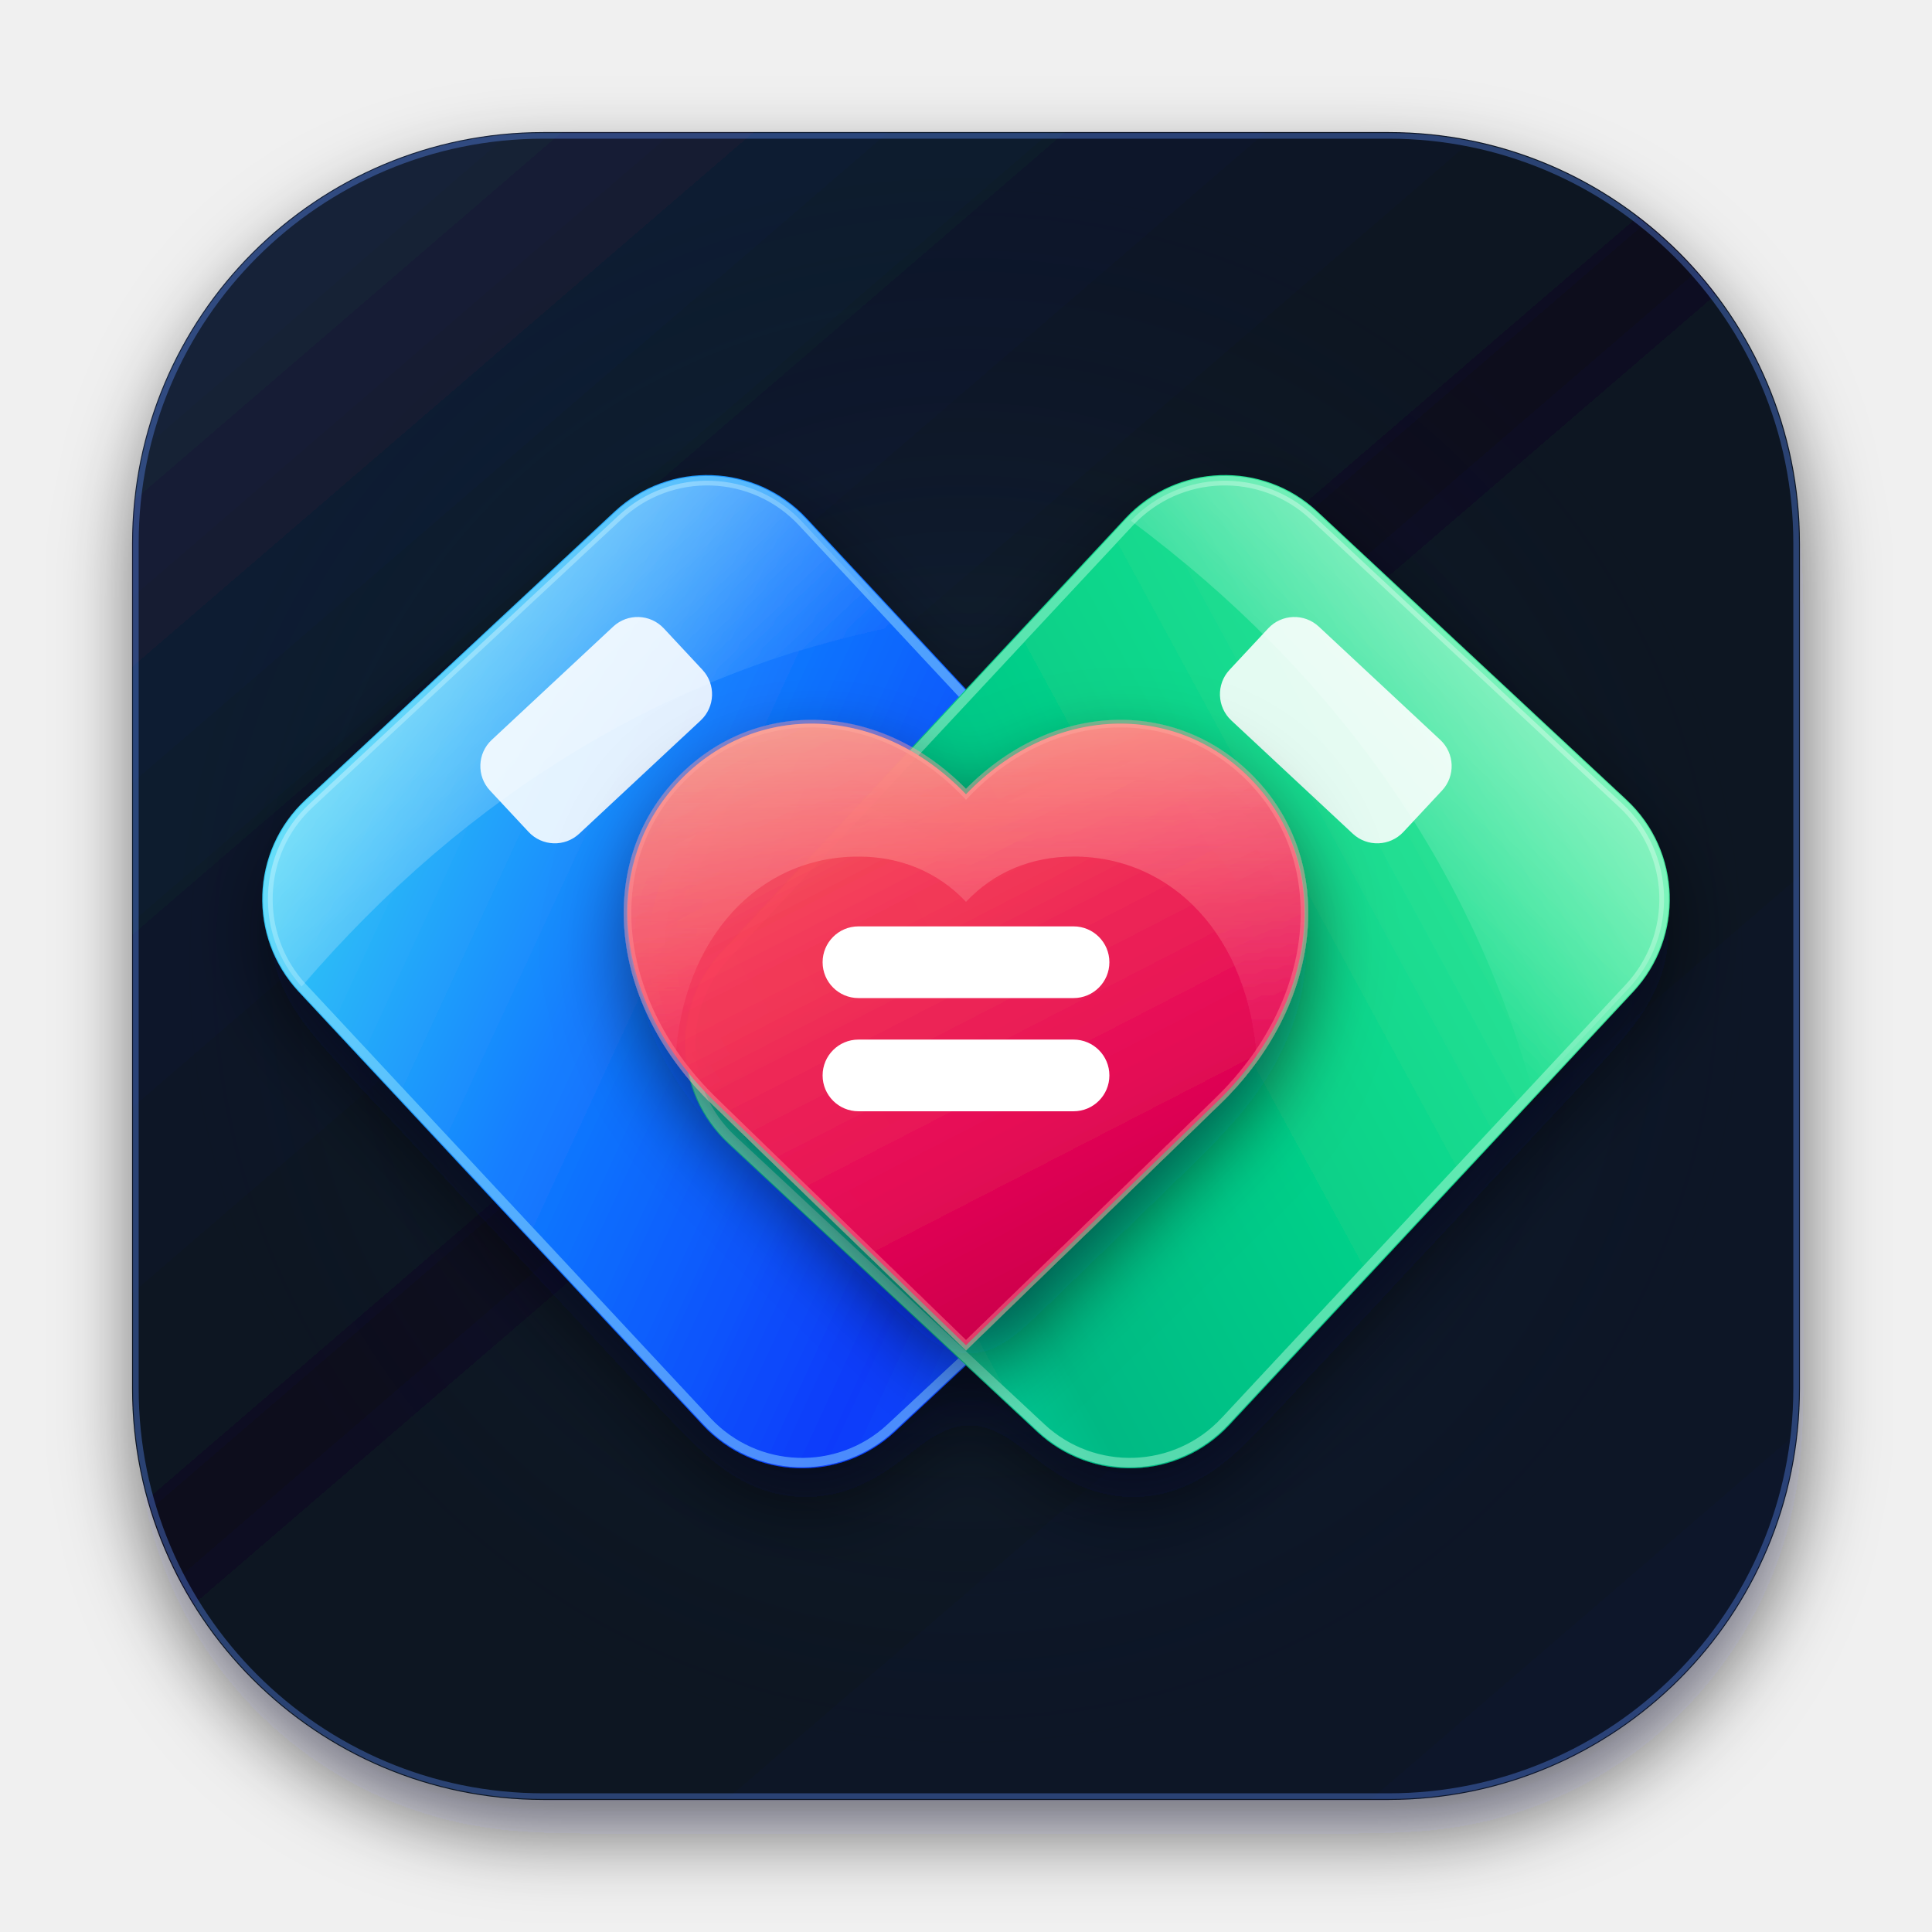
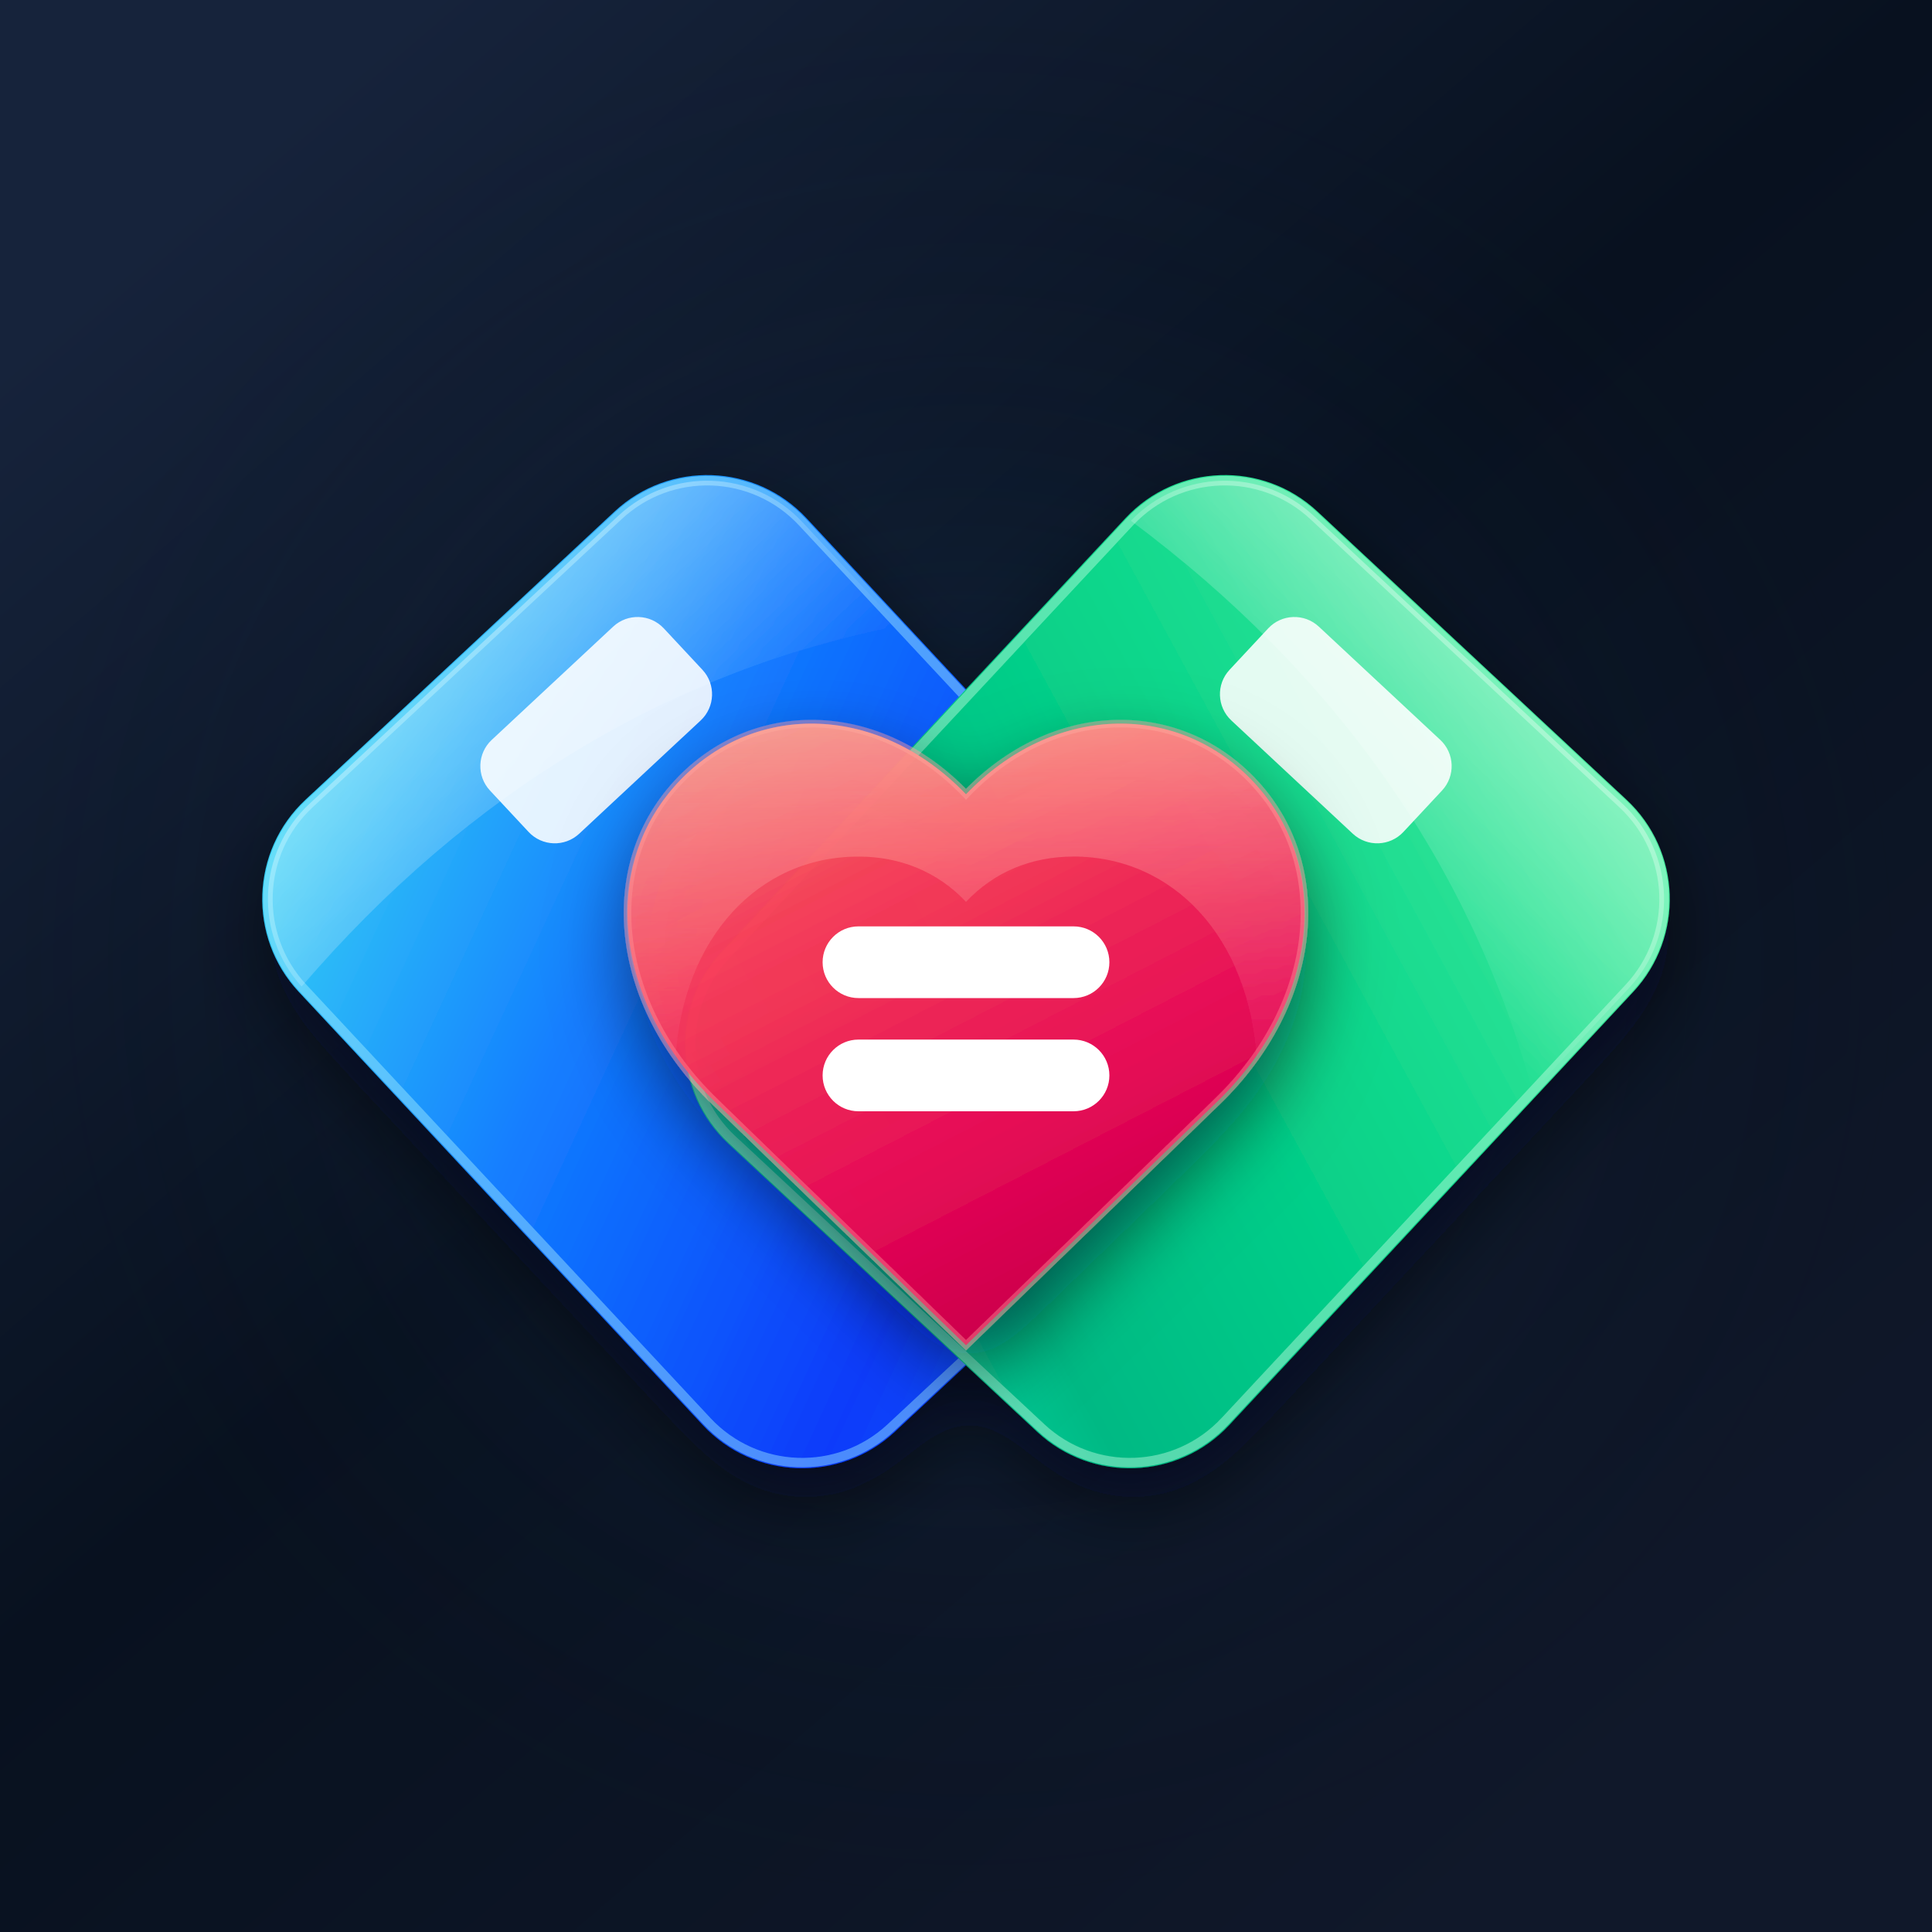
<svg xmlns="http://www.w3.org/2000/svg" viewBox="0 0 1024 1024" role="img" aria-labelledby="title desc">
  <defs>
    <linearGradient id="bg" x1="126" y1="84" x2="866" y2="944" gradientUnits="userSpaceOnUse">
      <stop stop-color="#16233B" />
      <stop offset=".46" stop-color="#08111F" />
      <stop offset="1" stop-color="#10182A" />
    </linearGradient>
    <radialGradient id="glow">
      <stop stop-color="#285889" stop-opacity=".28" />
      <stop offset="1" stop-color="#07101E" stop-opacity="0" />
    </radialGradient>
    <linearGradient id="blue" x1="326" y1="238" x2="550" y2="786" gradientUnits="userSpaceOnUse">
      <stop stop-color="#3ADAF4" />
      <stop offset=".35" stop-color="#137EFF" />
      <stop offset=".72" stop-color="#073BFA" />
      <stop offset="1" stop-color="#0A66FF" />
    </linearGradient>
    <linearGradient id="green" x1="720" y1="232" x2="532" y2="794" gradientUnits="userSpaceOnUse">
      <stop stop-color="#55F1A3" />
      <stop offset=".42" stop-color="#08D58A" />
      <stop offset=".76" stop-color="#00B984" />
      <stop offset="1" stop-color="#1BE5B4" />
    </linearGradient>
    <linearGradient id="sheen" x1="0" y1="0" x2="0" y2="1">
      <stop stop-color="white" stop-opacity=".34" />
      <stop offset="1" stop-color="white" stop-opacity="0" />
    </linearGradient>
    <linearGradient id="heart" x1="416" y1="350" x2="592" y2="692" gradientUnits="userSpaceOnUse">
      <stop stop-color="#FF776F" stop-opacity=".9" />
      <stop offset=".32" stop-color="#FF3F58" stop-opacity=".94" />
      <stop offset=".73" stop-color="#E40855" />
      <stop offset="1" stop-color="#C8004A" />
    </linearGradient>
    <linearGradient id="heartHi" x1="512" y1="352" x2="512" y2="596" gradientUnits="userSpaceOnUse">
      <stop stop-color="#FFD0AD" stop-opacity=".62" />
      <stop offset="1" stop-color="#FF6B8C" stop-opacity="0" />
    </linearGradient>
    <filter id="shadow" x="-25%" y="-25%" width="150%" height="165%" color-interpolation-filters="sRGB">
      <feDropShadow dy="18" stdDeviation="20" flood-color="#00050D" flood-opacity=".55" />
    </filter>
  </defs>
-   <rect x="70" y="70" width="884" height="884" rx="218" fill="url(#bg)" filter="url(#shadow)" />
-   <rect x="72" y="72" width="880" height="880" rx="216" fill="url(#glow)" stroke="#6091FF" stroke-opacity=".36" stroke-width="3" />
+   <rect width="1024" height="1024" fill="url(#bg)" />
+   <rect width="1024" height="1024" fill="url(#glow)" />
  <g filter="url(#shadow)">
    <g transform="rotate(-43 400 515)">
      <rect x="216" y="286" width="368" height="458" rx="72" fill="url(#blue)" />
      <rect x="219" y="289" width="362" height="452" rx="69" fill="none" stroke="#A8F3FF" stroke-opacity=".43" stroke-width="5" />
      <path d="M288 289h224a69 69 0 0 1 69 69v75c-105-65-227-91-362-76a69 69 0 0 1 69-68Z" fill="url(#sheen)" />
    </g>
    <g transform="rotate(43 624 515)">
      <rect x="440" y="286" width="368" height="458" rx="72" fill="url(#green)" />
      <rect x="443" y="289" width="362" height="452" rx="69" fill="none" stroke="#C4FFE1" stroke-opacity=".44" stroke-width="5" />
      <path d="M512 289h224a69 69 0 0 1 69 69v75c-105-65-227-91-362-76a69 69 0 0 1 69-68Z" fill="url(#sheen)" />
    </g>
  </g>
  <rect x="253" y="353" width="126" height="68" rx="19" fill="white" fill-opacity=".88" transform="rotate(-43 316 387)" />
  <rect x="645" y="353" width="126" height="68" rx="19" fill="white" fill-opacity=".88" transform="rotate(43 708 387)" />
  <g filter="url(#shadow)">
    <path d="M512 713 379 584c-54-52-62-126-18-171 40-41 105-40 151 8 46-48 111-49 151-8 44 45 36 119-18 171L512 713Z" fill="url(#heart)" stroke="#FF9297" stroke-opacity=".42" stroke-width="4" />
    <path d="M512 421c-46-48-111-49-151-8-38 39-38 99-3 148 4-64 44-107 97-107 22 0 42 8 57 24 15-16 35-24 57-24 53 0 93 43 97 107 35-49 35-109-3-148-40-41-105-40-151 8Z" fill="url(#heartHi)" />
  </g>
  <g fill="white">
    <rect x="436" y="491" width="152" height="38" rx="19" />
    <rect x="436" y="551" width="152" height="38" rx="19" />
  </g>
</svg>
